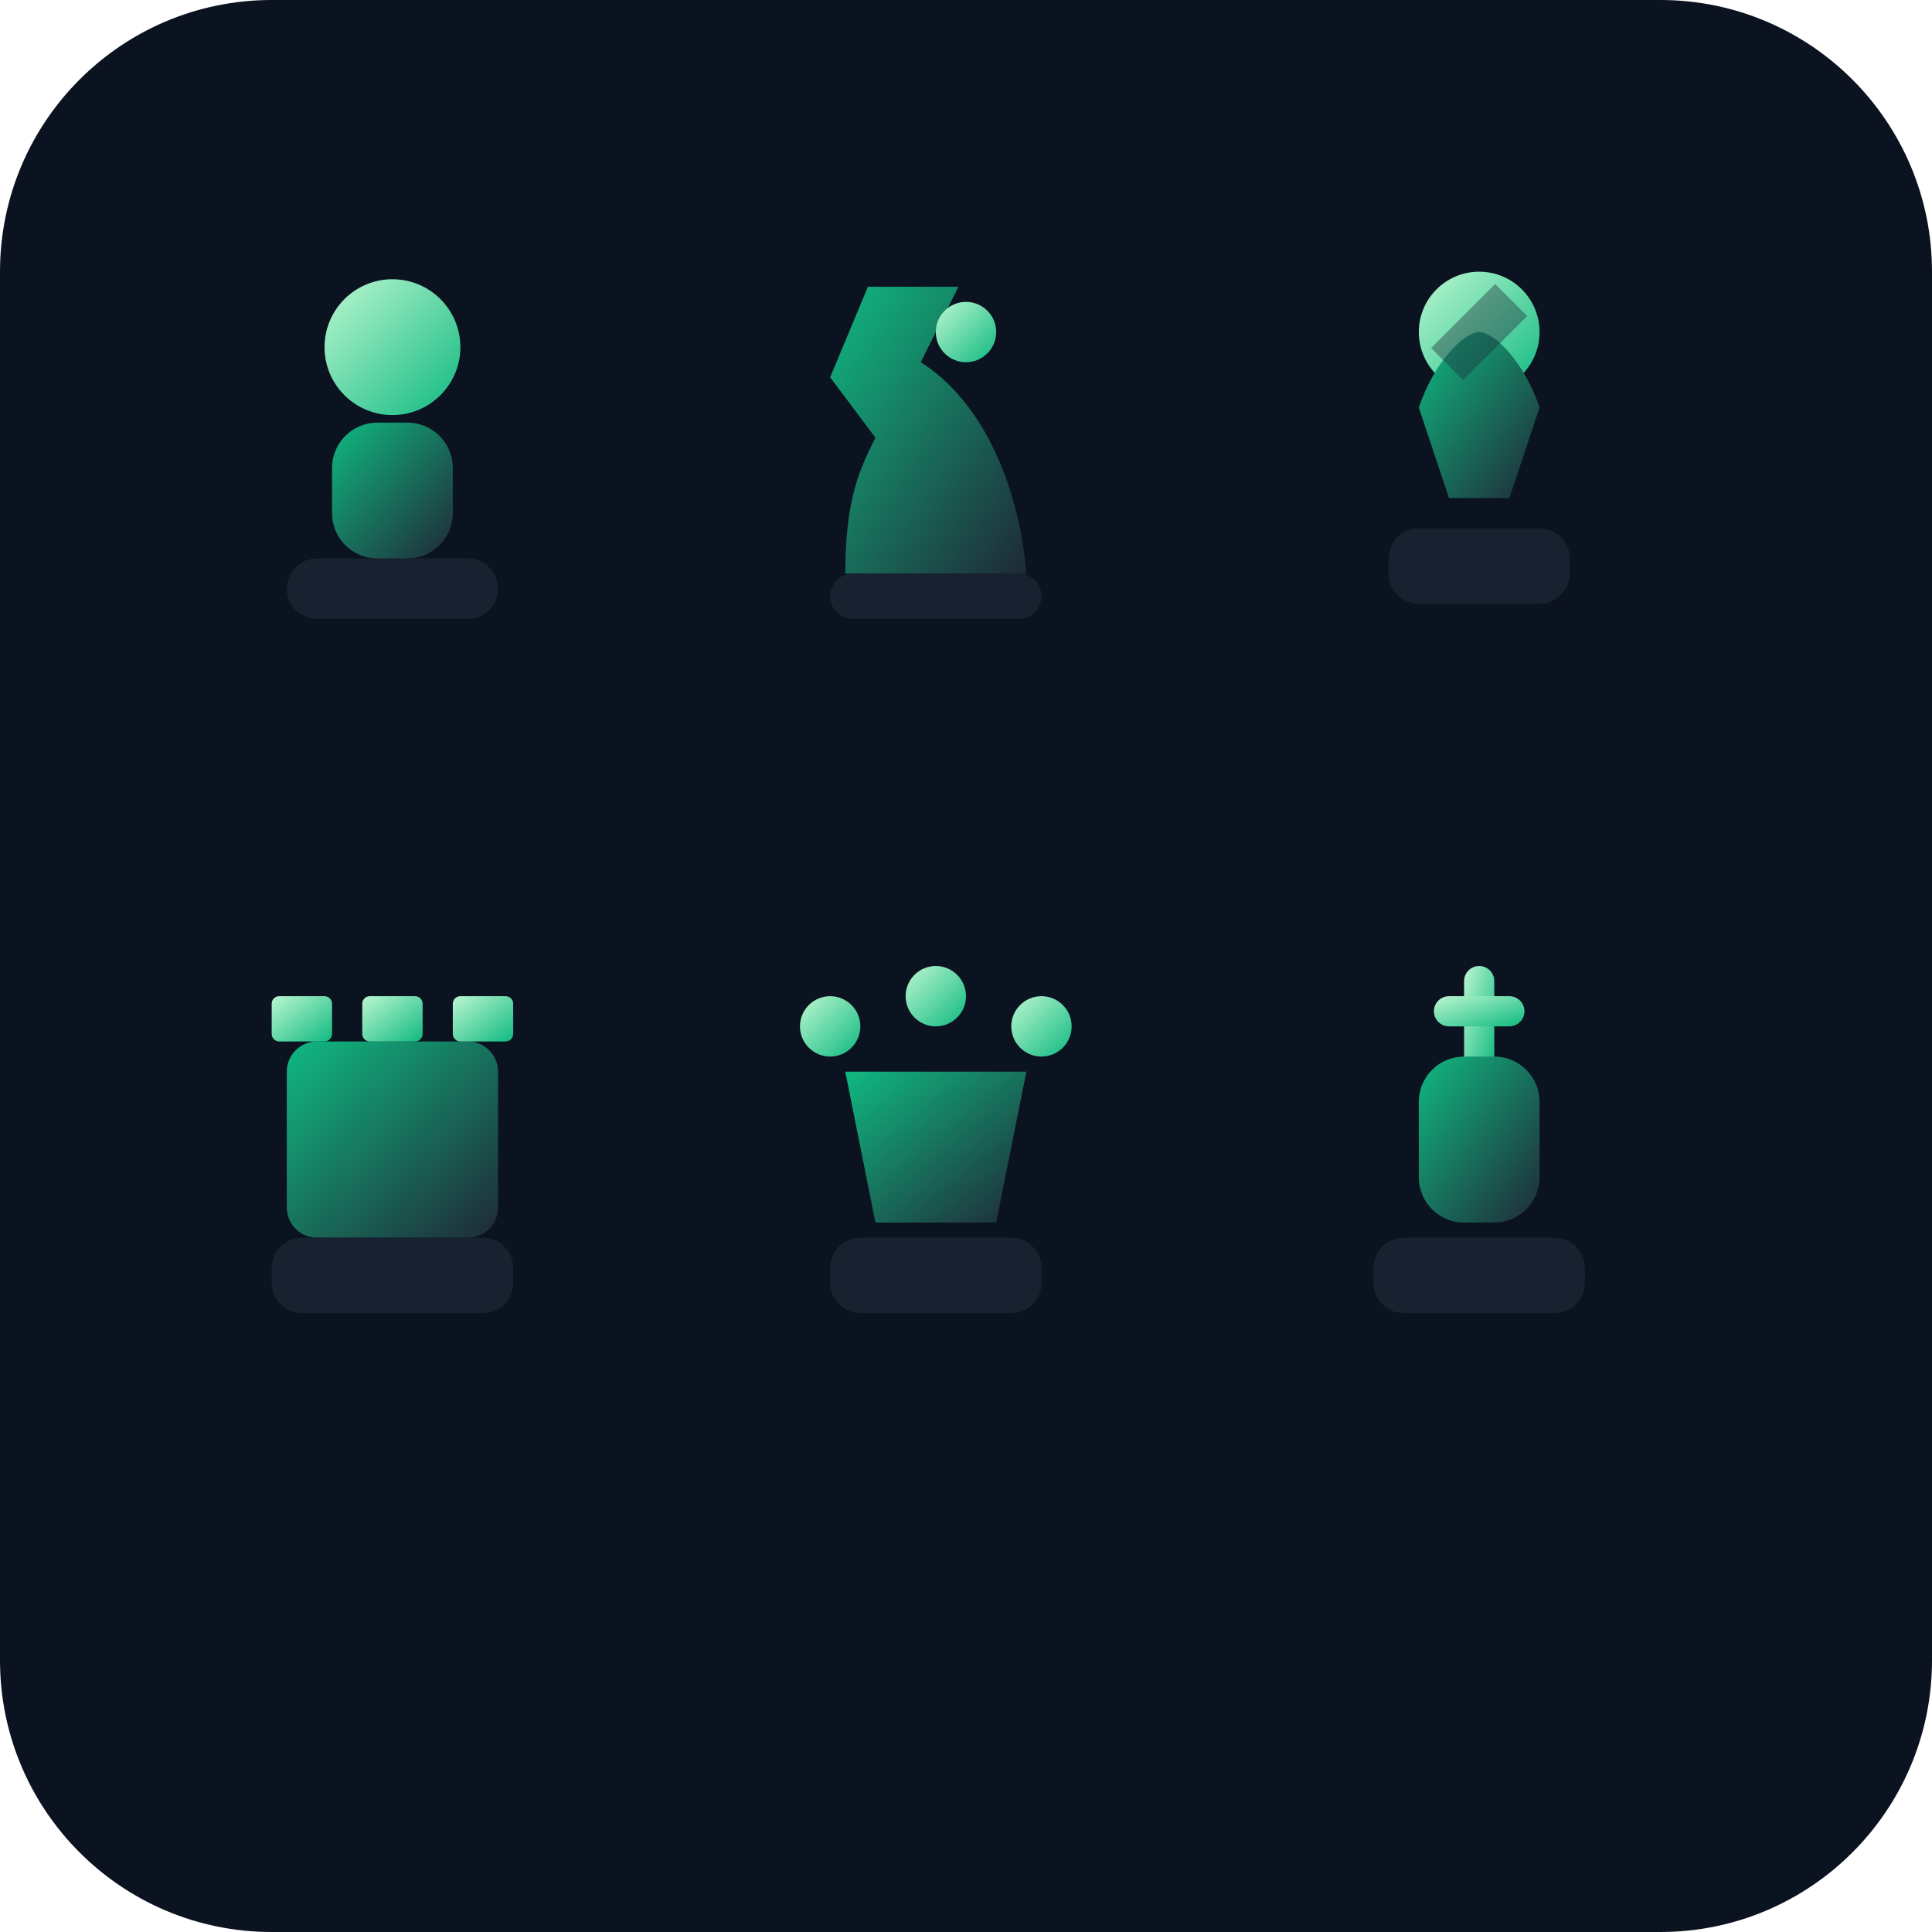
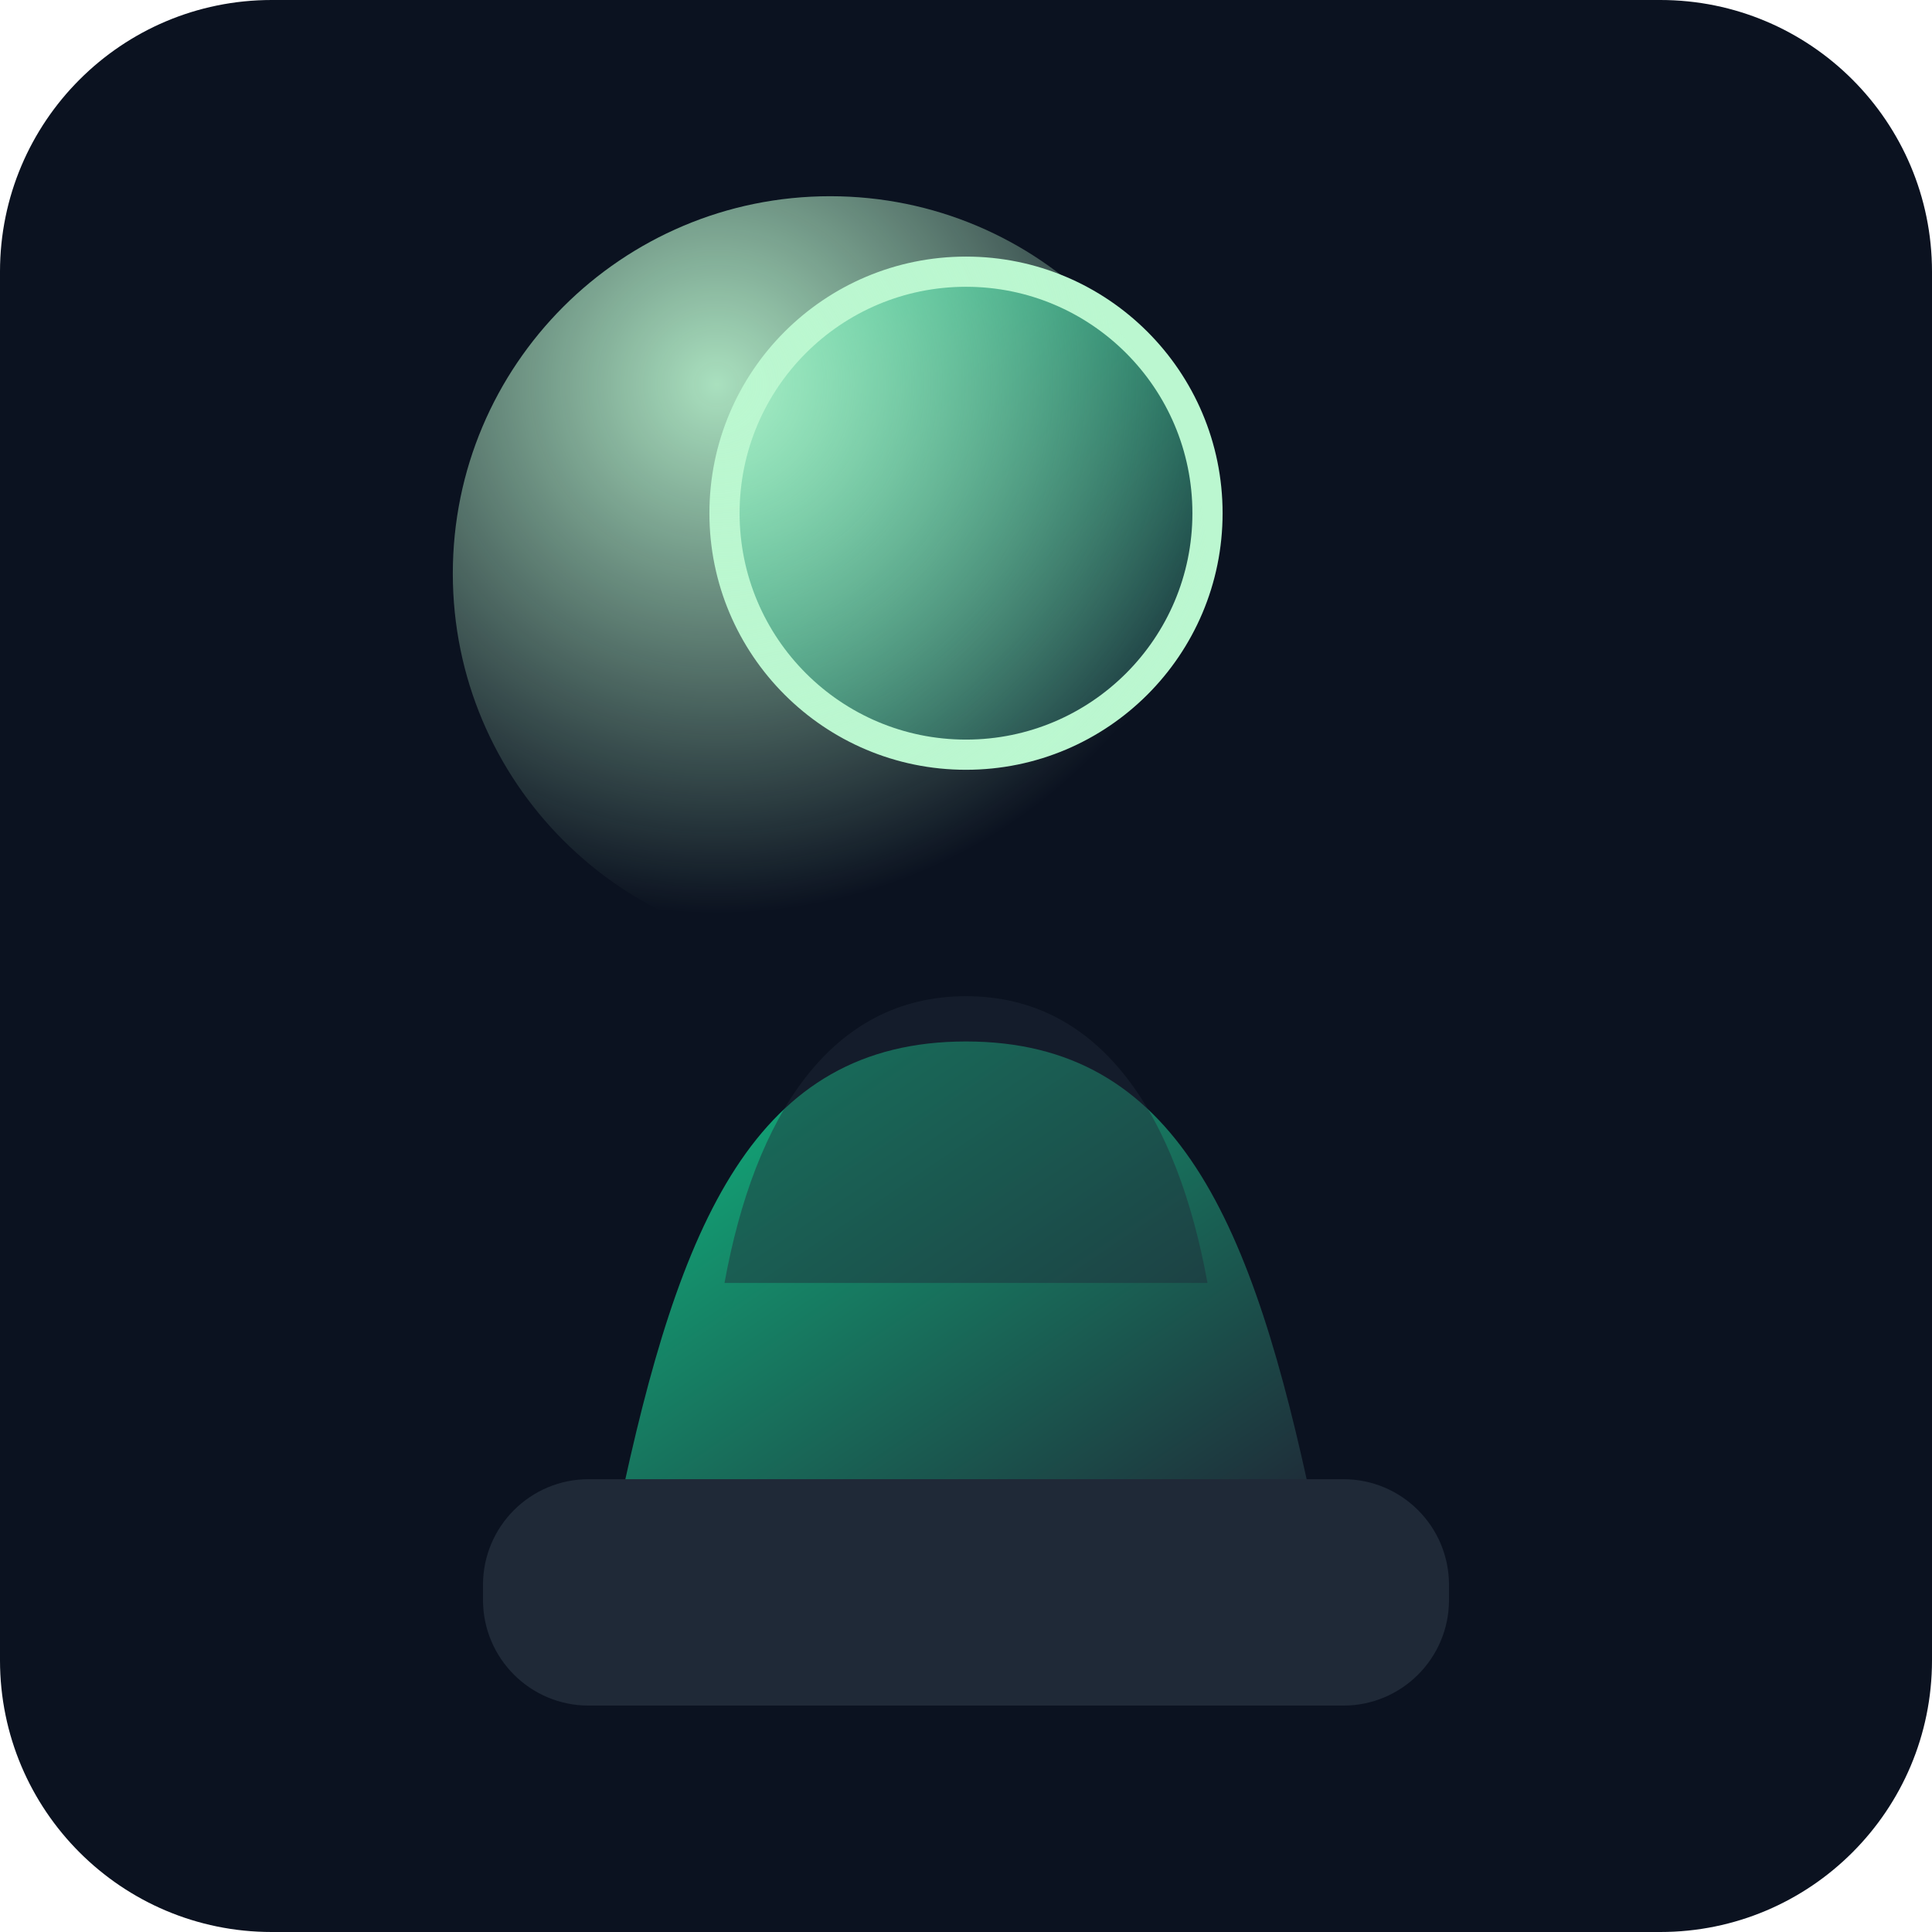
<svg xmlns="http://www.w3.org/2000/svg" width="256" height="256" viewBox="0 0 256 256">
  <defs>
-     <linearGradient id="piece" x1="0" y1="0" x2="1" y2="1">
+     <radialGradient id="shine" cx="35%" cy="25%" r="70%">
+       <stop offset="0%" stop-color="#bbf7d0" stop-opacity="0.9" />
+       <stop offset="100%" stop-color="#bbf7d0" stop-opacity="0" />
+     </radialGradient>
+     <linearGradient id="body" x1="0" y1="0" x2="1" y2="1">
      <stop offset="0%" stop-color="#10b981" />
      <stop offset="100%" stop-color="#1f2937" />
    </linearGradient>
-     <linearGradient id="pieceAlt" x1="0" y1="0" x2="1" y2="1">
-       <stop offset="0%" stop-color="#bbf7d0" />
-       <stop offset="100%" stop-color="#10b981" />
-     </linearGradient>
  </defs>
  <rect width="256" height="256" rx="36" fill="#0b1220" />
-   <g transform="translate(20 28)">
-     <g transform="translate(0 0)">
-       <circle cx="32" cy="18" r="9" fill="url(#pieceAlt)" />
-       <rect x="24" y="28" width="16" height="18" rx="6" fill="url(#piece)" />
-       <rect x="18" y="46" width="28" height="8" rx="4" fill="#1f2937" opacity="0.65" />
-     </g>
-     <g transform="translate(72 0)">
-       <path d="M20 48h24c-1-12-6-23-14-28l5-10h-12l-5 12 6 8c-2 4-4 8-4 18z" fill="url(#piece)" />
-       <rect x="18" y="48" width="28" height="6" rx="3" fill="#1f2937" opacity="0.65" />
-       <circle cx="36" cy="16" r="4" fill="url(#pieceAlt)" />
-     </g>
-     <g transform="translate(144 0)">
-       <circle cx="32" cy="16" r="8" fill="url(#pieceAlt)" />
-       <path d="M24 26c2-6 6-10 8-10s6 4 8 10l-4 12h-8l-4-12z" fill="url(#piece)" />
-       <rect x="20" y="42" width="24" height="10" rx="4" fill="#1f2937" opacity="0.65" />
-       <rect x="29" y="10" width="6" height="12" transform="rotate(45 32 16)" fill="#1f2937" opacity="0.4" />
-     </g>
-     <g transform="translate(0 92)">
-       <rect x="18" y="18" width="28" height="26" rx="4" fill="url(#piece)" />
-       <rect x="16" y="44" width="32" height="10" rx="4" fill="#1f2937" opacity="0.65" />
-       <rect x="16" y="12" width="8" height="6" rx="1" fill="url(#pieceAlt)" />
-       <rect x="28" y="12" width="8" height="6" rx="1" fill="url(#pieceAlt)" />
-       <rect x="40" y="12" width="8" height="6" rx="1" fill="url(#pieceAlt)" />
-     </g>
-     <g transform="translate(72 92)">
-       <circle cx="18" cy="16" r="4" fill="url(#pieceAlt)" />
-       <circle cx="32" cy="12" r="4" fill="url(#pieceAlt)" />
-       <circle cx="46" cy="16" r="4" fill="url(#pieceAlt)" />
-       <path d="M20 22h24l-4 20h-16l-4-20z" fill="url(#piece)" />
-       <rect x="18" y="44" width="28" height="10" rx="4" fill="#1f2937" opacity="0.65" />
-     </g>
-     <g transform="translate(144 92)">
-       <rect x="30" y="8" width="4" height="14" rx="2" fill="url(#pieceAlt)" />
-       <rect x="26" y="12" width="12" height="4" rx="2" fill="url(#pieceAlt)" />
-       <rect x="24" y="20" width="16" height="22" rx="6" fill="url(#piece)" />
-       <rect x="18" y="44" width="28" height="10" rx="4" fill="#1f2937" opacity="0.65" />
-     </g>
-   </g>
+   <circle cx="128" cy="68" r="32" fill="url(#body)" stroke="#bbf7d0" stroke-width="4" />
+   <path d="M82 200c8-38 18-62 46-62s38 24 46 62" fill="url(#body)" />
+   <path d="M96 170c4-22 14-38 32-38s28 16 32 38" fill="#1f2937" opacity="0.45" />
+   <rect x="64" y="196" width="128" height="30" rx="14" fill="#1f2937" />
+   <circle cx="110" cy="76" r="50" fill="url(#shine)" />
</svg>
